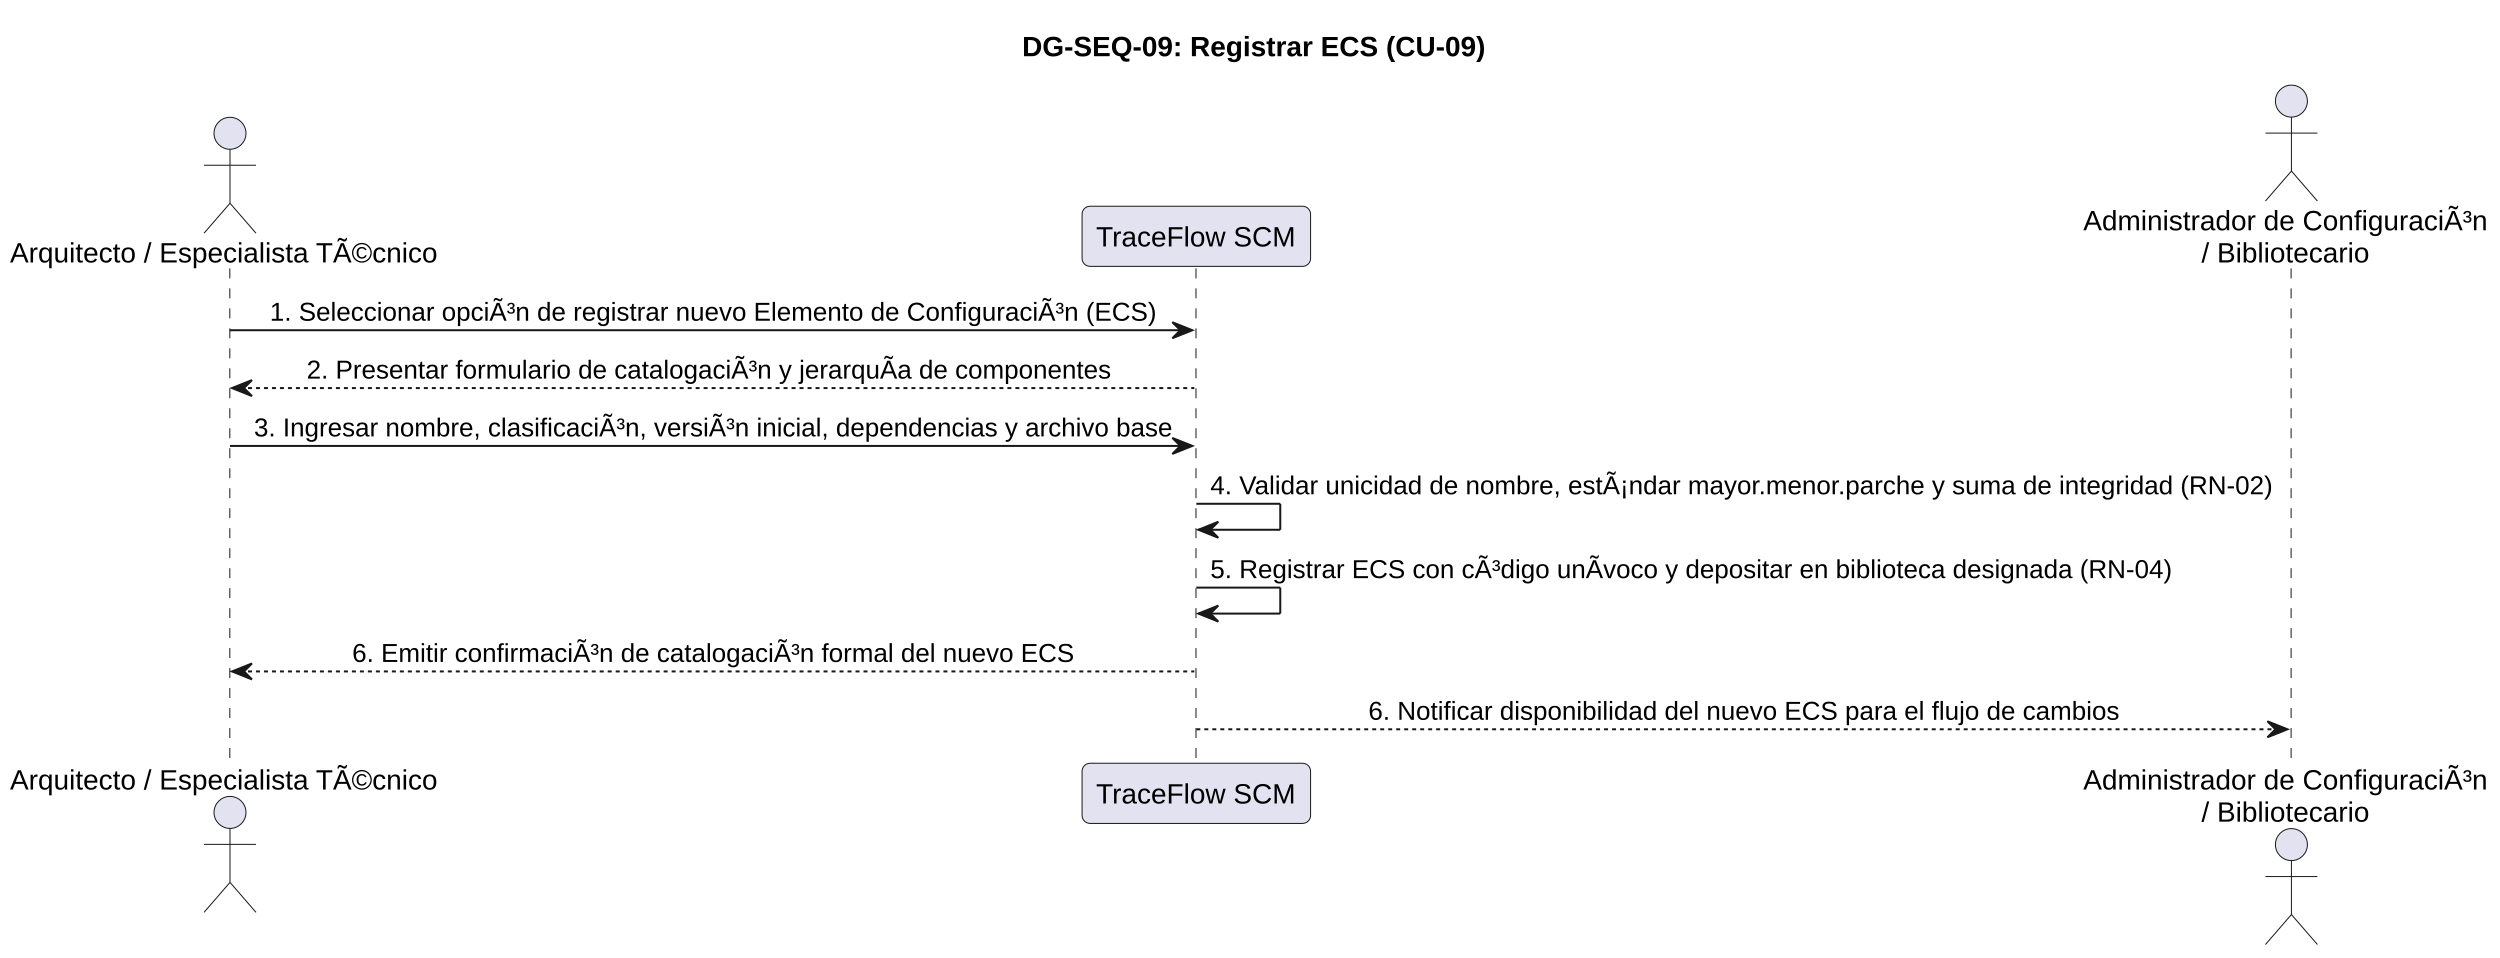
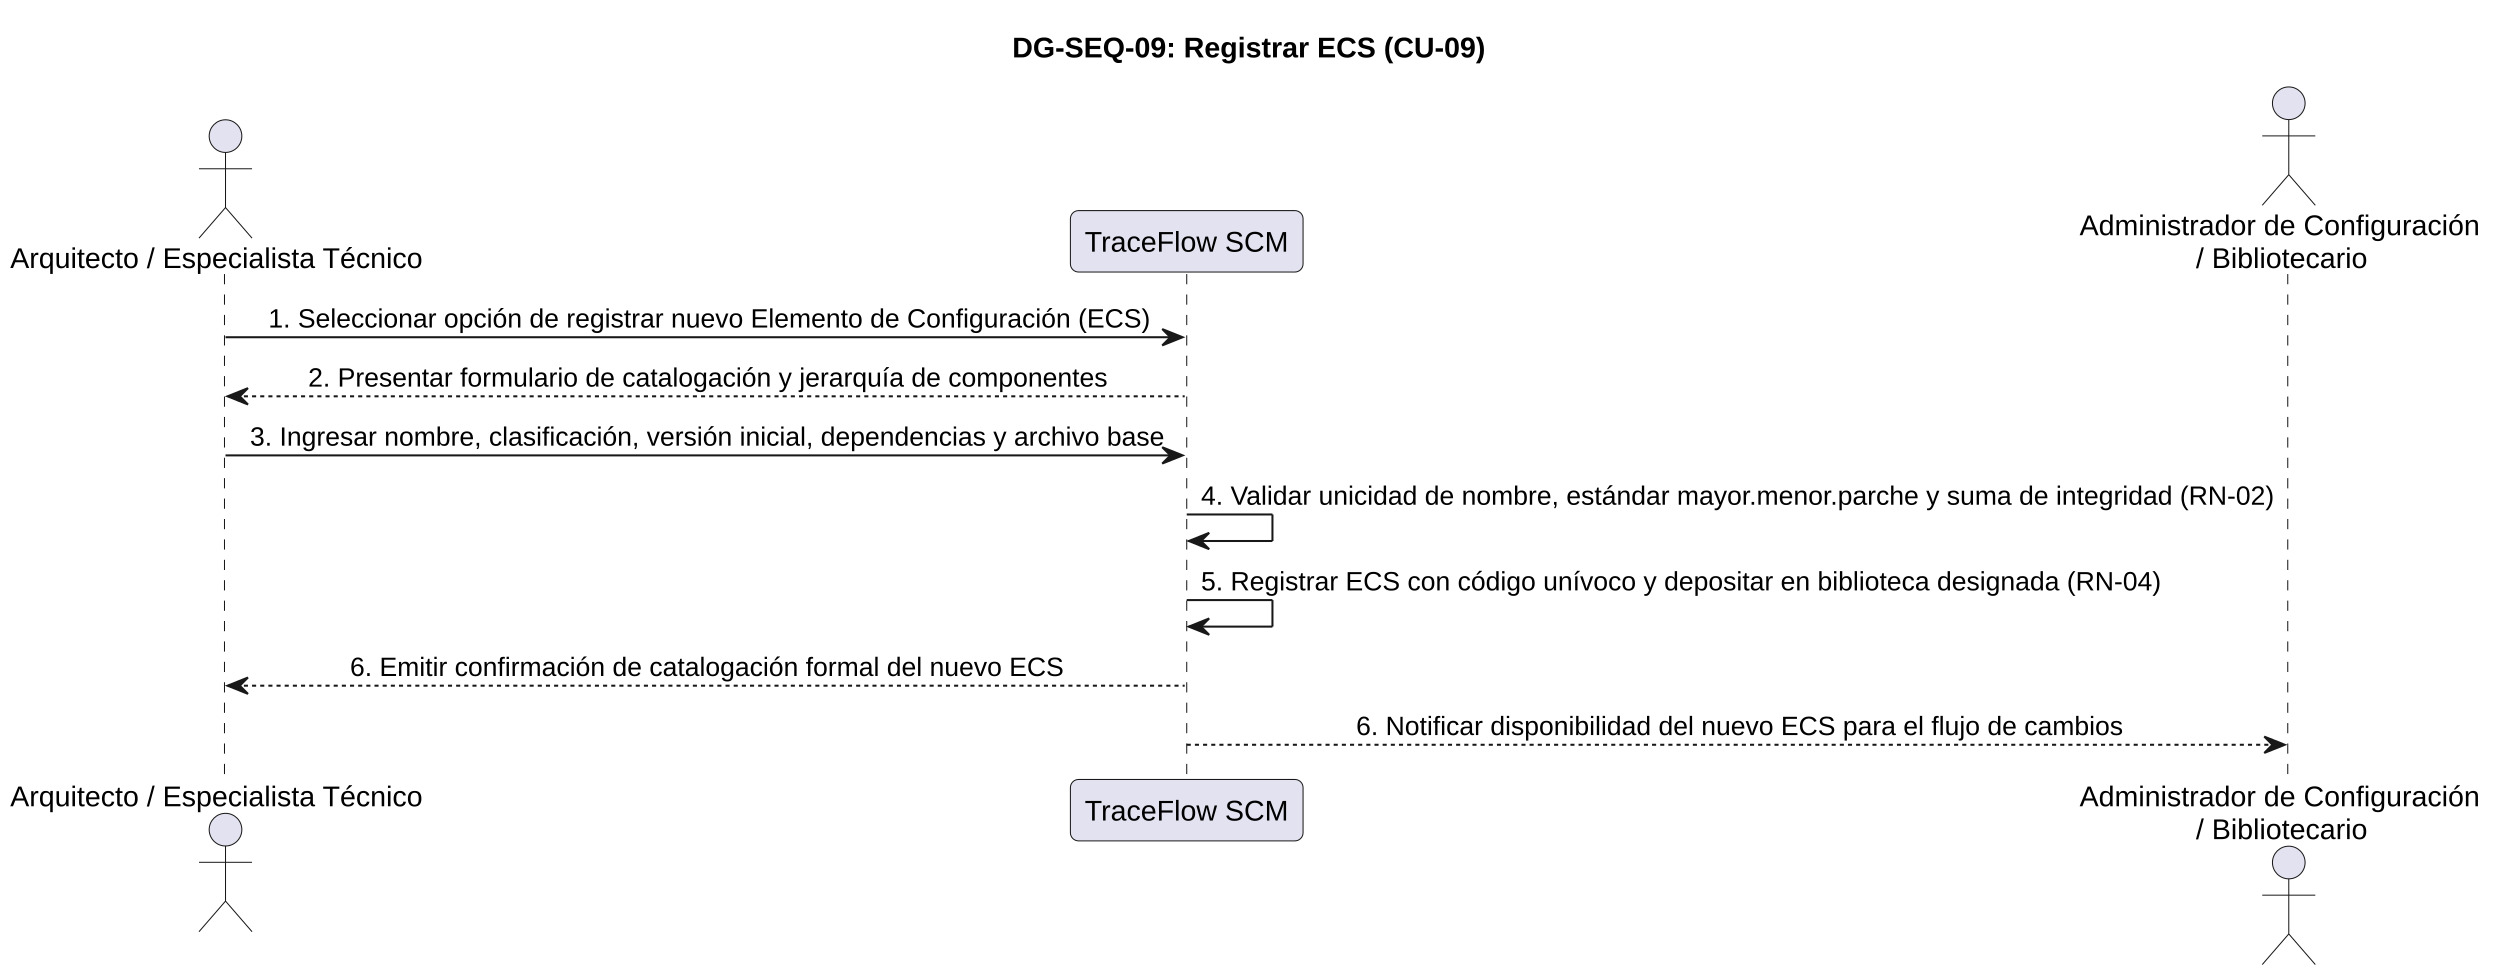
- <svg xmlns="http://www.w3.org/2000/svg" contentStyleType="text/css" height="479px" preserveAspectRatio="none" style="width:1251px;height:479px;background:#FFFFFF;" version="1.1" viewBox="0 0 1251 479" width="1251px" zoomAndPan="magnify">
+ <svg xmlns="http://www.w3.org/2000/svg" contentStyleType="text/css" height="479px" preserveAspectRatio="none" style="width:1225px;height:479px;background:#FFFFFF;" version="1.1" viewBox="0 0 1225 479" width="1225px" zoomAndPan="magnify">
  <defs />
  <g>
-     <text fill="#000000" font-family="Arial" font-size="14" font-weight="bold" lengthAdjust="spacing" textLength="231.827" x="511.479" y="28.132">DG-SEQ-09: Registrar ECS (CU-09)</text>
-     <line style="stroke:#181818;stroke-width:0.5;stroke-dasharray:5.0,5.0;" x1="115" x2="115" y1="134.296" y2="382.937" />
-     <line style="stroke:#181818;stroke-width:0.5;stroke-dasharray:5.0,5.0;" x1="598.471" x2="598.471" y1="134.296" y2="382.937" />
-     <line style="stroke:#181818;stroke-width:0.5;stroke-dasharray:5.0,5.0;" x1="1146.469" x2="1146.469" y1="134.296" y2="382.937" />
-     <text fill="#000000" font-family="Arial" font-size="14" lengthAdjust="spacing" textLength="214.184" x="5" y="131.329">Arquitecto / Especialista TÃ©cnico</text>
-     <ellipse cx="115.092" cy="66.697" fill="#E2E2F0" rx="8" ry="8" style="stroke:#181818;stroke-width:0.5;" />
-     <path d="M115.092,74.697 L115.092,101.697 M102.092,82.697 L128.092,82.697 M115.092,101.697 L102.092,116.697 M115.092,101.697 L128.092,116.697 " fill="none" style="stroke:#181818;stroke-width:0.5;" />
-     <text fill="#000000" font-family="Arial" font-size="14" lengthAdjust="spacing" textLength="214.184" x="5" y="395.069">Arquitecto / Especialista TÃ©cnico</text>
-     <ellipse cx="115.092" cy="406.536" fill="#E2E2F0" rx="8" ry="8" style="stroke:#181818;stroke-width:0.5;" />
-     <path d="M115.092,414.536 L115.092,441.536 M102.092,422.536 L128.092,422.536 M115.092,441.536 L102.092,456.536 M115.092,441.536 L128.092,456.536 " fill="none" style="stroke:#181818;stroke-width:0.5;" />
-     <rect fill="#E2E2F0" height="30.099" rx="4" ry="4" style="stroke:#181818;stroke-width:0.5;" width="114.345" x="541.471" y="103.197" />
-     <text fill="#000000" font-family="Arial" font-size="14" lengthAdjust="spacing" textLength="100.345" x="548.471" y="123.329">TraceFlow SCM</text>
-     <rect fill="#E2E2F0" height="30.099" rx="4" ry="4" style="stroke:#181818;stroke-width:0.5;" width="114.345" x="541.471" y="381.937" />
-     <text fill="#000000" font-family="Arial" font-size="14" lengthAdjust="spacing" textLength="100.345" x="548.471" y="402.069">TraceFlow SCM</text>
-     <text fill="#000000" font-family="Arial" font-size="14" lengthAdjust="spacing" textLength="202.316" x="1042.469" y="115.231">Administrador de ConfiguraciÃ³n</text>
-     <text fill="#000000" font-family="Arial" font-size="14" lengthAdjust="spacing" textLength="84.041" x="1101.606" y="131.329">/ Bibliotecario</text>
-     <ellipse cx="1146.627" cy="50.599" fill="#E2E2F0" rx="8" ry="8" style="stroke:#181818;stroke-width:0.5;" />
-     <path d="M1146.627,58.599 L1146.627,85.599 M1133.627,66.599 L1159.627,66.599 M1146.627,85.599 L1133.627,100.599 M1146.627,85.599 L1159.627,100.599 " fill="none" style="stroke:#181818;stroke-width:0.5;" />
-     <text fill="#000000" font-family="Arial" font-size="14" lengthAdjust="spacing" textLength="202.316" x="1042.469" y="395.069">Administrador de ConfiguraciÃ³n</text>
-     <text fill="#000000" font-family="Arial" font-size="14" lengthAdjust="spacing" textLength="84.041" x="1101.606" y="411.168">/ Bibliotecario</text>
-     <ellipse cx="1146.627" cy="422.634" fill="#E2E2F0" rx="8" ry="8" style="stroke:#181818;stroke-width:0.5;" />
-     <path d="M1146.627,430.634 L1146.627,457.634 M1133.627,438.634 L1159.627,438.634 M1146.627,457.634 L1133.627,472.634 M1146.627,457.634 L1159.627,472.634 " fill="none" style="stroke:#181818;stroke-width:0.5;" />
-     <polygon fill="#181818" points="586.643,161.245,596.643,165.245,586.643,169.245,590.643,165.245" style="stroke:#181818;stroke-width:1.0;" />
-     <line style="stroke:#181818;stroke-width:1.0;" x1="115.092" x2="592.643" y1="165.245" y2="165.245" />
-     <text fill="#000000" font-family="Arial" font-size="13" lengthAdjust="spacing" textLength="443.663" x="135.036" y="160.49">1. Seleccionar opciÃ³n de registrar nuevo Elemento de ConfiguraciÃ³n (ECS)</text>
-     <polygon fill="#181818" points="126.092,190.193,116.092,194.193,126.092,198.193,122.092,194.193" style="stroke:#181818;stroke-width:1.0;" />
-     <line style="stroke:#181818;stroke-width:1.0;stroke-dasharray:2.0,2.0;" x1="120.092" x2="597.643" y1="194.193" y2="194.193" />
-     <text fill="#000000" font-family="Arial" font-size="13" lengthAdjust="spacing" textLength="406.828" x="153.454" y="189.439">2. Presentar formulario de catalogaciÃ³n y jerarquÃ­a de componentes</text>
-     <polygon fill="#181818" points="586.643,219.142,596.643,223.142,586.643,227.142,590.643,223.142" style="stroke:#181818;stroke-width:1.0;" />
-     <line style="stroke:#181818;stroke-width:1.0;" x1="115.092" x2="592.643" y1="223.142" y2="223.142" />
-     <text fill="#000000" font-family="Arial" font-size="13" lengthAdjust="spacing" textLength="459.551" x="127.092" y="218.387">3. Ingresar nombre, clasificaciÃ³n, versiÃ³n inicial, dependencias y archivo base</text>
-     <line style="stroke:#181818;stroke-width:1.0;" x1="598.643" x2="640.643" y1="252.091" y2="252.091" />
-     <line style="stroke:#181818;stroke-width:1.0;" x1="640.643" x2="640.643" y1="252.091" y2="265.091" />
-     <line style="stroke:#181818;stroke-width:1.0;" x1="599.643" x2="640.643" y1="265.091" y2="265.091" />
-     <polygon fill="#181818" points="609.643,261.091,599.643,265.091,609.643,269.091,605.643,265.091" style="stroke:#181818;stroke-width:1.0;" />
-     <text fill="#000000" font-family="Arial" font-size="13" lengthAdjust="spacing" textLength="533.984" x="605.643" y="247.336">4. Validar unicidad de nombre, estÃ¡ndar mayor.menor.parche y suma de integridad (RN-02)</text>
-     <line style="stroke:#181818;stroke-width:1.0;" x1="598.643" x2="640.643" y1="294.04" y2="294.04" />
-     <line style="stroke:#181818;stroke-width:1.0;" x1="640.643" x2="640.643" y1="294.04" y2="307.04" />
-     <line style="stroke:#181818;stroke-width:1.0;" x1="599.643" x2="640.643" y1="307.04" y2="307.04" />
-     <polygon fill="#181818" points="609.643,303.04,599.643,307.04,609.643,311.04,605.643,307.04" style="stroke:#181818;stroke-width:1.0;" />
-     <text fill="#000000" font-family="Arial" font-size="13" lengthAdjust="spacing" textLength="485.583" x="605.643" y="289.285">5. Registrar ECS con cÃ³digo unÃ­voco y depositar en biblioteca designada (RN-04)</text>
-     <polygon fill="#181818" points="126.092,331.988,116.092,335.988,126.092,339.988,122.092,335.988" style="stroke:#181818;stroke-width:1.0;" />
-     <line style="stroke:#181818;stroke-width:1.0;stroke-dasharray:2.0,2.0;" x1="120.092" x2="597.643" y1="335.988" y2="335.988" />
-     <text fill="#000000" font-family="Arial" font-size="13" lengthAdjust="spacing" textLength="361.264" x="176.235" y="331.233">6. Emitir confirmaciÃ³n de catalogaciÃ³n formal del nuevo ECS</text>
-     <polygon fill="#181818" points="1134.627,360.937,1144.627,364.937,1134.627,368.937,1138.627,364.937" style="stroke:#181818;stroke-width:1.0;" />
-     <line style="stroke:#181818;stroke-width:1.0;stroke-dasharray:2.0,2.0;" x1="598.643" x2="1140.627" y1="364.937" y2="364.937" />
-     <text fill="#000000" font-family="Arial" font-size="13" lengthAdjust="spacing" textLength="375.769" x="684.751" y="360.182">6. Notificar disponibilidad del nuevo ECS para el flujo de cambios</text>
+     <text fill="#000000" font-family="Arial" font-size="14" font-weight="bold" lengthAdjust="spacing" textLength="236" x="496" y="28.132">DG-SEQ-09: Registrar ECS (CU-09)</text>
+     <line style="stroke:#181818;stroke-width:0.5;stroke-dasharray:5.0,5.0;" x1="110" x2="110" y1="134.296" y2="382.937" />
+     <line style="stroke:#181818;stroke-width:0.5;stroke-dasharray:5.0,5.0;" x1="581.5" x2="581.5" y1="134.296" y2="382.937" />
+     <line style="stroke:#181818;stroke-width:0.5;stroke-dasharray:5.0,5.0;" x1="1121" x2="1121" y1="134.296" y2="382.937" />
+     <text fill="#000000" font-family="Arial" font-size="14" lengthAdjust="spacing" textLength="205" x="5" y="131.329">Arquitecto / Especialista Técnico</text>
+     <ellipse cx="110.5" cy="66.697" fill="#E2E2F0" rx="8" ry="8" style="stroke:#181818;stroke-width:0.5;" />
+     <path d="M110.5,74.697 L110.5,101.697 M97.5,82.697 L123.5,82.697 M110.5,101.697 L97.5,116.697 M110.5,101.697 L123.5,116.697 " fill="none" style="stroke:#181818;stroke-width:0.5;" />
+     <text fill="#000000" font-family="Arial" font-size="14" lengthAdjust="spacing" textLength="205" x="5" y="395.069">Arquitecto / Especialista Técnico</text>
+     <ellipse cx="110.5" cy="406.536" fill="#E2E2F0" rx="8" ry="8" style="stroke:#181818;stroke-width:0.5;" />
+     <path d="M110.5,414.536 L110.5,441.536 M97.5,422.536 L123.5,422.536 M110.5,441.536 L97.5,456.536 M110.5,441.536 L123.5,456.536 " fill="none" style="stroke:#181818;stroke-width:0.5;" />
+     <rect fill="#E2E2F0" height="30.099" rx="4" ry="4" style="stroke:#181818;stroke-width:0.5;" width="114" x="524.5" y="103.197" />
+     <text fill="#000000" font-family="Arial" font-size="14" lengthAdjust="spacing" textLength="100" x="531.5" y="123.329">TraceFlow SCM</text>
+     <rect fill="#E2E2F0" height="30.099" rx="4" ry="4" style="stroke:#181818;stroke-width:0.5;" width="114" x="524.5" y="381.937" />
+     <text fill="#000000" font-family="Arial" font-size="14" lengthAdjust="spacing" textLength="100" x="531.5" y="402.069">TraceFlow SCM</text>
+     <text fill="#000000" font-family="Arial" font-size="14" lengthAdjust="spacing" textLength="199" x="1019" y="115.231">Administrador de Configuración</text>
+     <text fill="#000000" font-family="Arial" font-size="14" lengthAdjust="spacing" textLength="85" x="1076" y="131.329">/ Bibliotecario</text>
+     <ellipse cx="1121.5" cy="50.599" fill="#E2E2F0" rx="8" ry="8" style="stroke:#181818;stroke-width:0.5;" />
+     <path d="M1121.5,58.599 L1121.5,85.599 M1108.5,66.599 L1134.5,66.599 M1121.5,85.599 L1108.5,100.599 M1121.5,85.599 L1134.5,100.599 " fill="none" style="stroke:#181818;stroke-width:0.5;" />
+     <text fill="#000000" font-family="Arial" font-size="14" lengthAdjust="spacing" textLength="199" x="1019" y="395.069">Administrador de Configuración</text>
+     <text fill="#000000" font-family="Arial" font-size="14" lengthAdjust="spacing" textLength="85" x="1076" y="411.168">/ Bibliotecario</text>
+     <ellipse cx="1121.5" cy="422.634" fill="#E2E2F0" rx="8" ry="8" style="stroke:#181818;stroke-width:0.5;" />
+     <path d="M1121.5,430.634 L1121.5,457.634 M1108.5,438.634 L1134.5,438.634 M1121.5,457.634 L1108.5,472.634 M1121.5,457.634 L1134.5,472.634 " fill="none" style="stroke:#181818;stroke-width:0.5;" />
+     <polygon fill="#181818" points="569.5,161.245,579.5,165.245,569.5,169.245,573.5,165.245" style="stroke:#181818;stroke-width:1.0;" />
+     <line style="stroke:#181818;stroke-width:1.0;" x1="110.5" x2="575.5" y1="165.245" y2="165.245" />
+     <text fill="#000000" font-family="Arial" font-size="13" lengthAdjust="spacing" textLength="429" x="131.5" y="160.49">1. Seleccionar opción de registrar nuevo Elemento de Configuración (ECS)</text>
+     <polygon fill="#181818" points="121.5,190.193,111.5,194.193,121.5,198.193,117.5,194.193" style="stroke:#181818;stroke-width:1.0;" />
+     <line style="stroke:#181818;stroke-width:1.0;stroke-dasharray:2.0,2.0;" x1="115.5" x2="580.5" y1="194.193" y2="194.193" />
+     <text fill="#000000" font-family="Arial" font-size="13" lengthAdjust="spacing" textLength="390" x="151" y="189.439">2. Presentar formulario de catalogación y jerarquía de componentes</text>
+     <polygon fill="#181818" points="569.5,219.142,579.5,223.142,569.5,227.142,573.5,223.142" style="stroke:#181818;stroke-width:1.0;" />
+     <line style="stroke:#181818;stroke-width:1.0;" x1="110.5" x2="575.5" y1="223.142" y2="223.142" />
+     <text fill="#000000" font-family="Arial" font-size="13" lengthAdjust="spacing" textLength="447" x="122.5" y="218.387">3. Ingresar nombre, clasificación, versión inicial, dependencias y archivo base</text>
+     <line style="stroke:#181818;stroke-width:1.0;" x1="581.5" x2="623.5" y1="252.091" y2="252.091" />
+     <line style="stroke:#181818;stroke-width:1.0;" x1="623.5" x2="623.5" y1="252.091" y2="265.091" />
+     <line style="stroke:#181818;stroke-width:1.0;" x1="582.5" x2="623.5" y1="265.091" y2="265.091" />
+     <polygon fill="#181818" points="592.5,261.091,582.5,265.091,592.5,269.091,588.5,265.091" style="stroke:#181818;stroke-width:1.0;" />
+     <text fill="#000000" font-family="Arial" font-size="13" lengthAdjust="spacing" textLength="526" x="588.5" y="247.336">4. Validar unicidad de nombre, estándar mayor.menor.parche y suma de integridad (RN-02)</text>
+     <line style="stroke:#181818;stroke-width:1.0;" x1="581.5" x2="623.5" y1="294.04" y2="294.04" />
+     <line style="stroke:#181818;stroke-width:1.0;" x1="623.5" x2="623.5" y1="294.04" y2="307.04" />
+     <line style="stroke:#181818;stroke-width:1.0;" x1="582.5" x2="623.5" y1="307.04" y2="307.04" />
+     <polygon fill="#181818" points="592.5,303.04,582.5,307.04,592.5,311.04,588.5,307.04" style="stroke:#181818;stroke-width:1.0;" />
+     <text fill="#000000" font-family="Arial" font-size="13" lengthAdjust="spacing" textLength="468" x="588.5" y="289.285">5. Registrar ECS con código unívoco y depositar en biblioteca designada (RN-04)</text>
+     <polygon fill="#181818" points="121.5,331.988,111.5,335.988,121.5,339.988,117.5,335.988" style="stroke:#181818;stroke-width:1.0;" />
+     <line style="stroke:#181818;stroke-width:1.0;stroke-dasharray:2.0,2.0;" x1="115.5" x2="580.5" y1="335.988" y2="335.988" />
+     <text fill="#000000" font-family="Arial" font-size="13" lengthAdjust="spacing" textLength="349" x="171.5" y="331.233">6. Emitir confirmación de catalogación formal del nuevo ECS</text>
+     <polygon fill="#181818" points="1109.5,360.937,1119.5,364.937,1109.5,368.937,1113.5,364.937" style="stroke:#181818;stroke-width:1.0;" />
+     <line style="stroke:#181818;stroke-width:1.0;stroke-dasharray:2.0,2.0;" x1="581.5" x2="1115.5" y1="364.937" y2="364.937" />
+     <text fill="#000000" font-family="Arial" font-size="13" lengthAdjust="spacing" textLength="374" x="664.5" y="360.182">6. Notificar disponibilidad del nuevo ECS para el flujo de cambios</text>
  </g>
</svg>
